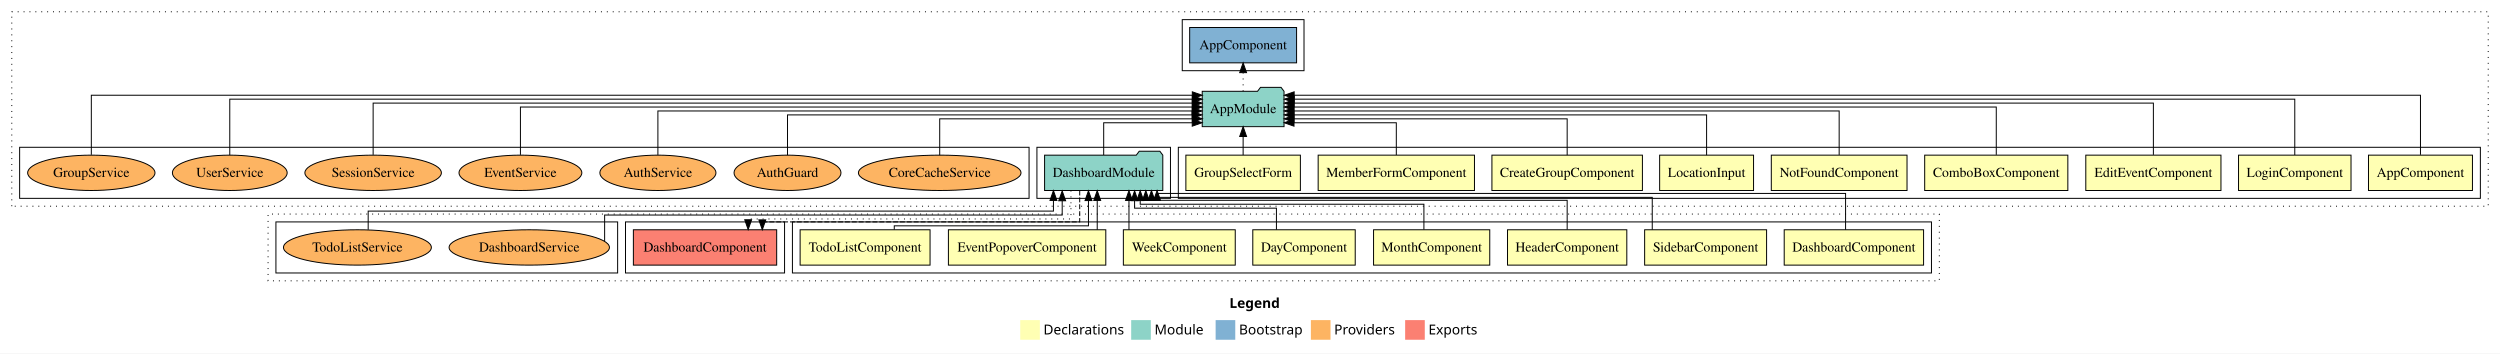
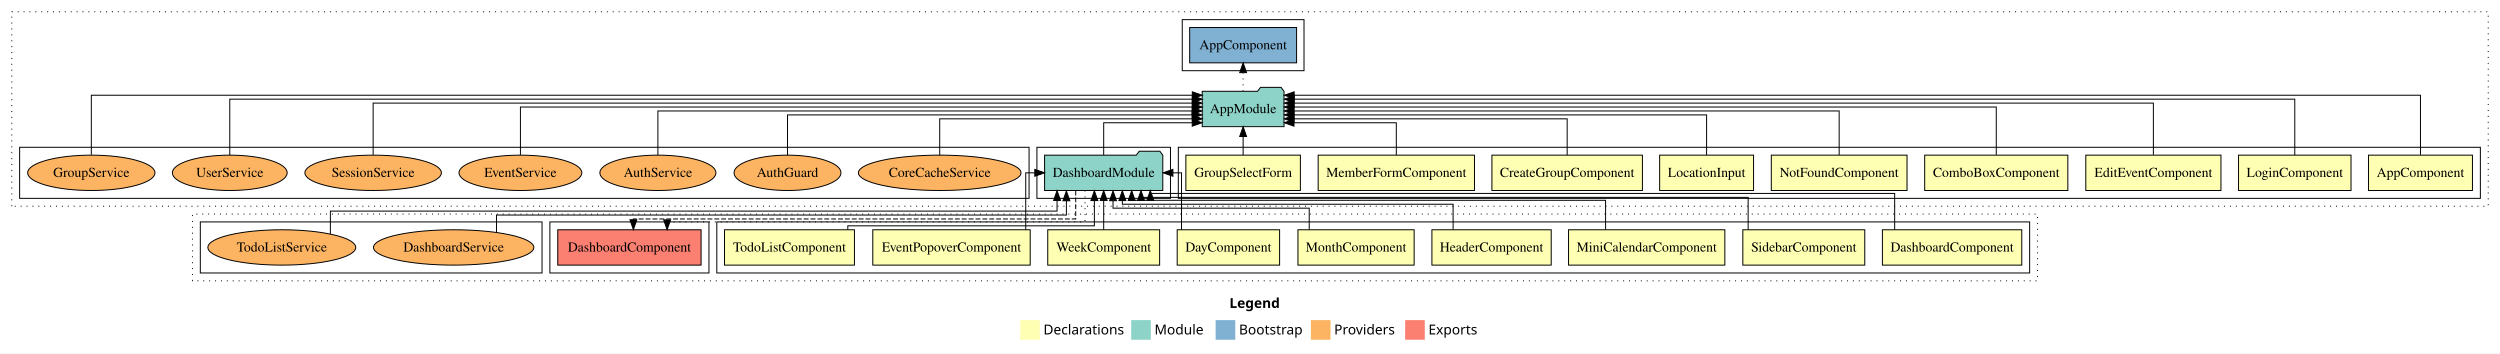
<svg xmlns="http://www.w3.org/2000/svg" width="2546pt" height="360pt" viewBox="0.00 0.00 2546.00 360.00">
  <g id="graph0" class="graph" transform="scale(1 1) rotate(0) translate(4 356)">
    <polygon fill="#ffffff" stroke="transparent" points="-4,4 -4,-356 2542,-356 2542,4 -4,4" />
    <text text-anchor="start" x="1248.009" y="-42.4" font-family="sans-serif" font-weight="bold" font-size="14.00" fill="#000000">Legend</text>
    <polygon fill="#ffffb3" stroke="transparent" points="1035,-10 1035,-30 1055,-30 1055,-10 1035,-10" />
    <text text-anchor="start" x="1058.629" y="-15.4" font-family="sans-serif" font-size="14.00" fill="#000000">  Declarations</text>
    <polygon fill="#8dd3c7" stroke="transparent" points="1148,-10 1148,-30 1168,-30 1168,-10 1148,-10" />
    <text text-anchor="start" x="1171.725" y="-15.4" font-family="sans-serif" font-size="14.00" fill="#000000">  Module</text>
    <polygon fill="#80b1d3" stroke="transparent" points="1234,-10 1234,-30 1254,-30 1254,-10 1234,-10" />
    <text text-anchor="start" x="1257.781" y="-15.4" font-family="sans-serif" font-size="14.00" fill="#000000">  Bootstrap</text>
    <polygon fill="#fdb462" stroke="transparent" points="1331,-10 1331,-30 1351,-30 1351,-10 1331,-10" />
    <text text-anchor="start" x="1354.673" y="-15.4" font-family="sans-serif" font-size="14.00" fill="#000000">  Providers</text>
    <polygon fill="#fb8072" stroke="transparent" points="1427,-10 1427,-30 1447,-30 1447,-10 1427,-10" />
    <text text-anchor="start" x="1450.726" y="-15.4" font-family="sans-serif" font-size="14.00" fill="#000000">  Exports</text>
    <g id="clust1" class="cluster">
      <polygon fill="none" stroke="#000000" stroke-dasharray="1,5" points="8,-146 8,-344 2530,-344 2530,-146 8,-146" />
    </g>
    <g id="clust2" class="cluster">
      <polygon fill="none" stroke="#000000" points="1196,-154 1196,-206 2522,-206 2522,-154 1196,-154" />
    </g>
    <g id="clust12" class="cluster">
      <polygon fill="none" stroke="#000000" points="1052,-154 1052,-206 1188,-206 1188,-154 1052,-154" />
    </g>
    <g id="clust14" class="cluster">
      <polygon fill="none" stroke="#000000" points="1200,-284 1200,-336 1324,-336 1324,-284 1200,-284" />
    </g>
    <g id="clust15" class="cluster">
      <polygon fill="none" stroke="#000000" points="16,-154 16,-206 1044,-206 1044,-154 16,-154" />
    </g>
    <g id="clust16" class="cluster">
-       <polygon fill="none" stroke="#000000" stroke-dasharray="1,5" points="269,-70 269,-138 1971,-138 1971,-70 269,-70" />
+       <polygon fill="none" stroke="#000000" stroke-dasharray="1,5" points="192,-70 192,-138 2071,-138 2071,-70 192,-70" />
    </g>
    <g id="clust17" class="cluster">
-       <polygon fill="none" stroke="#000000" points="803,-78 803,-130 1963,-130 1963,-78 803,-78" />
-     </g>
-     <g id="clust27" class="cluster">
-       <polygon fill="none" stroke="#000000" points="633,-78 633,-130 795,-130 795,-78 633,-78" />
-     </g>
-     <g id="clust29" class="cluster">
-       <polygon fill="none" stroke="#000000" points="277,-78 277,-130 625,-130 625,-78 277,-78" />
+       <polygon fill="none" stroke="#000000" points="726,-78 726,-130 2063,-130 2063,-78 726,-78" />
+     </g>
+     <g id="clust28" class="cluster">
+       <polygon fill="none" stroke="#000000" points="556,-78 556,-130 718,-130 718,-78 556,-78" />
+     </g>
+     <g id="clust30" class="cluster">
+       <polygon fill="none" stroke="#000000" points="200,-78 200,-130 548,-130 548,-78 200,-78" />
    </g>
    <g id="node1" class="node">
      <polygon fill="#ffffb3" stroke="#000000" points="2513.94,-198 2408.06,-198 2408.06,-162 2513.94,-162 2513.94,-198" />
      <text text-anchor="middle" x="2461" y="-175.8" font-family="Times,serif" font-size="14.00" fill="#000000">AppComponent</text>
    </g>
    <g id="node10" class="node">
      <polygon fill="#8dd3c7" stroke="#000000" points="1303.657,-263 1300.657,-267 1279.657,-267 1276.657,-263 1220.343,-263 1220.343,-227 1303.657,-227 1303.657,-263" />
      <text text-anchor="middle" x="1262" y="-240.8" font-family="Times,serif" font-size="14.00" fill="#000000">AppModule</text>
    </g>
    <g id="edge1" class="edge">
      <path fill="none" stroke="#000000" d="M2461,-198.323C2461,-221.66 2461,-259 2461,-259 2461,-259 1313.97,-259 1313.97,-259" />
      <polygon fill="#000000" stroke="#000000" points="1313.97,-255.5 1303.97,-259 1313.97,-262.5 1313.97,-255.5" />
    </g>
    <g id="node2" class="node">
      <polygon fill="#ffffb3" stroke="#000000" points="2390.276,-198 2275.724,-198 2275.724,-162 2390.276,-162 2390.276,-198" />
      <text text-anchor="middle" x="2333" y="-175.8" font-family="Times,serif" font-size="14.00" fill="#000000">LoginComponent</text>
    </g>
    <g id="edge2" class="edge">
      <path fill="none" stroke="#000000" d="M2333,-198.155C2333,-220.352 2333,-255 2333,-255 2333,-255 1313.985,-255 1313.985,-255" />
      <polygon fill="#000000" stroke="#000000" points="1313.985,-251.5 1303.985,-255 1313.984,-258.5 1313.985,-251.5" />
    </g>
    <g id="node3" class="node">
      <polygon fill="#ffffb3" stroke="#000000" points="2257.824,-198 2120.176,-198 2120.176,-162 2257.824,-162 2257.824,-198" />
      <text text-anchor="middle" x="2189" y="-175.8" font-family="Times,serif" font-size="14.00" fill="#000000">EditEventComponent</text>
    </g>
    <g id="edge3" class="edge">
      <path fill="none" stroke="#000000" d="M2189,-198.284C2189,-219.321 2189,-251 2189,-251 2189,-251 1313.936,-251 1313.936,-251" />
      <polygon fill="#000000" stroke="#000000" points="1313.936,-247.5 1303.936,-251 1313.936,-254.5 1313.936,-247.5" />
    </g>
    <g id="node4" class="node">
      <polygon fill="#ffffb3" stroke="#000000" points="2101.896,-198 1956.104,-198 1956.104,-162 2101.896,-162 2101.896,-198" />
      <text text-anchor="middle" x="2029" y="-175.8" font-family="Times,serif" font-size="14.00" fill="#000000">ComboBoxComponent</text>
    </g>
    <g id="edge4" class="edge">
      <path fill="none" stroke="#000000" d="M2029,-198.308C2029,-218.145 2029,-247 2029,-247 2029,-247 1313.782,-247 1313.782,-247" />
      <polygon fill="#000000" stroke="#000000" points="1313.782,-243.5 1303.782,-247 1313.782,-250.5 1313.782,-243.5" />
    </g>
    <g id="node5" class="node">
      <polygon fill="#ffffb3" stroke="#000000" points="1938.112,-198 1799.888,-198 1799.888,-162 1938.112,-162 1938.112,-198" />
      <text text-anchor="middle" x="1869" y="-175.8" font-family="Times,serif" font-size="14.00" fill="#000000">NotFoundComponent</text>
    </g>
    <g id="edge5" class="edge">
      <path fill="none" stroke="#000000" d="M1869,-198.222C1869,-216.828 1869,-243 1869,-243 1869,-243 1313.722,-243 1313.722,-243" />
      <polygon fill="#000000" stroke="#000000" points="1313.722,-239.5 1303.722,-243 1313.722,-246.5 1313.722,-239.5" />
    </g>
    <g id="node6" class="node">
      <polygon fill="#ffffb3" stroke="#000000" points="1781.815,-198 1686.185,-198 1686.185,-162 1781.815,-162 1781.815,-198" />
      <text text-anchor="middle" x="1734" y="-175.8" font-family="Times,serif" font-size="14.00" fill="#000000">LocationInput</text>
    </g>
    <g id="edge6" class="edge">
      <path fill="none" stroke="#000000" d="M1734,-198.023C1734,-215.373 1734,-239 1734,-239 1734,-239 1313.887,-239 1313.887,-239" />
      <polygon fill="#000000" stroke="#000000" points="1313.887,-235.5 1303.887,-239 1313.887,-242.5 1313.887,-235.5" />
    </g>
    <g id="node7" class="node">
      <polygon fill="#ffffb3" stroke="#000000" points="1668.632,-198 1515.368,-198 1515.368,-162 1668.632,-162 1668.632,-198" />
      <text text-anchor="middle" x="1592" y="-175.8" font-family="Times,serif" font-size="14.00" fill="#000000">CreateGroupComponent</text>
    </g>
    <g id="edge7" class="edge">
      <path fill="none" stroke="#000000" d="M1592,-198.009C1592,-214.049 1592,-235 1592,-235 1592,-235 1313.795,-235 1313.795,-235" />
      <polygon fill="#000000" stroke="#000000" points="1313.795,-231.5 1303.795,-235 1313.795,-238.5 1313.795,-231.5" />
    </g>
    <g id="node8" class="node">
      <polygon fill="#ffffb3" stroke="#000000" points="1497.591,-198 1338.409,-198 1338.409,-162 1497.591,-162 1497.591,-198" />
      <text text-anchor="middle" x="1418" y="-175.8" font-family="Times,serif" font-size="14.00" fill="#000000">MemberFormComponent</text>
    </g>
    <g id="edge8" class="edge">
      <path fill="none" stroke="#000000" d="M1418,-198.124C1418,-212.783 1418,-231 1418,-231 1418,-231 1313.805,-231 1313.805,-231" />
      <polygon fill="#000000" stroke="#000000" points="1313.805,-227.5 1303.805,-231 1313.805,-234.5 1313.805,-227.5" />
    </g>
    <g id="node9" class="node">
      <polygon fill="#ffffb3" stroke="#000000" points="1320.309,-198 1203.691,-198 1203.691,-162 1320.309,-162 1320.309,-198" />
      <text text-anchor="middle" x="1262" y="-175.8" font-family="Times,serif" font-size="14.00" fill="#000000">GroupSelectForm</text>
    </g>
    <g id="edge9" class="edge">
      <path fill="none" stroke="#000000" d="M1262,-198.106C1262,-198.106 1262,-216.991 1262,-216.991" />
      <polygon fill="#000000" stroke="#000000" points="1258.5,-216.991 1262,-226.991 1265.5,-216.991 1258.5,-216.991" />
    </g>
    <g id="node12" class="node">
      <polygon fill="#80b1d3" stroke="#000000" points="1316.439,-328 1207.561,-328 1207.561,-292 1316.439,-292 1316.439,-328" />
      <text text-anchor="middle" x="1262" y="-305.8" font-family="Times,serif" font-size="14.00" fill="#000000">AppComponent </text>
    </g>
    <g id="edge11" class="edge">
      <path fill="none" stroke="#000000" stroke-dasharray="1,5" d="M1262,-263.106C1262,-263.106 1262,-281.991 1262,-281.991" />
      <polygon fill="#000000" stroke="#000000" points="1258.5,-281.991 1262,-291.991 1265.5,-281.991 1258.5,-281.991" />
    </g>
    <g id="node11" class="node">
      <polygon fill="#8dd3c7" stroke="#000000" points="1180.191,-198 1177.191,-202 1156.191,-202 1153.191,-198 1059.809,-198 1059.809,-162 1180.191,-162 1180.191,-198" />
      <text text-anchor="middle" x="1120" y="-175.8" font-family="Times,serif" font-size="14.00" fill="#000000">DashboardModule</text>
    </g>
    <g id="edge10" class="edge">
      <path fill="none" stroke="#000000" d="M1120,-198.124C1120,-212.783 1120,-231 1120,-231 1120,-231 1210.163,-231 1210.163,-231" />
      <polygon fill="#000000" stroke="#000000" points="1210.163,-234.5 1220.163,-231 1210.163,-227.5 1210.163,-234.5" />
    </g>
-     <g id="node28" class="node">
-       <polygon fill="#fb8072" stroke="#000000" points="786.974,-122 641.026,-122 641.026,-86 786.974,-86 786.974,-122" />
-       <text text-anchor="middle" x="714" y="-99.8" font-family="Times,serif" font-size="14.00" fill="#000000">DashboardComponent </text>
-     </g>
-     <g id="edge27" class="edge">
-       <path fill="none" stroke="#000000" stroke-dasharray="5,2" d="M1095.573,-161.949C1095.573,-147.627 1095.573,-130 1095.573,-130 1095.573,-130 772.332,-130 772.332,-130 772.332,-130 772.332,-129.206 772.332,-129.206" />
-       <polygon fill="#000000" stroke="#000000" points="775.832,-132.058 772.332,-122.058 768.832,-132.058 775.832,-132.058" />
+     <g id="node29" class="node">
+       <polygon fill="#fb8072" stroke="#000000" points="709.974,-122 564.026,-122 564.026,-86 709.974,-86 709.974,-122" />
+       <text text-anchor="middle" x="637" y="-99.8" font-family="Times,serif" font-size="14.00" fill="#000000">DashboardComponent </text>
    </g>
    <g id="edge28" class="edge">
-       <path fill="none" stroke="#000000" stroke-dasharray="1,5" d="M1086.656,-161.963C1086.656,-148.709 1086.656,-133 1086.656,-133 1086.656,-133 757.927,-133 757.927,-133 757.927,-133 757.927,-131.92 757.927,-131.92" />
-       <polygon fill="#000000" stroke="#000000" points="761.427,-132.201 757.927,-122.201 754.427,-132.202 761.427,-132.201" />
+       <path fill="none" stroke="#000000" stroke-dasharray="5,2" d="M1091.506,-161.963C1091.506,-148.709 1091.506,-133 1091.506,-133 1091.506,-133 641.043,-133 641.043,-133 641.043,-133 641.043,-131.92 641.043,-131.92" />
+       <polygon fill="#000000" stroke="#000000" points="644.543,-132.201 641.043,-122.201 637.543,-132.202 644.543,-132.201" />
+     </g>
+     <g id="edge29" class="edge">
+       <path fill="none" stroke="#000000" stroke-dasharray="1,5" d="M1101.004,-161.949C1101.004,-147.627 1101.004,-130 1101.004,-130 1101.004,-130 675.39,-130 675.39,-130 675.39,-130 675.39,-129.206 675.39,-129.206" />
+       <polygon fill="#000000" stroke="#000000" points="678.89,-132.058 675.39,-122.058 671.89,-132.058 678.89,-132.058" />
    </g>
    <g id="node13" class="node">
      <ellipse fill="#fdb462" stroke="#000000" cx="953" cy="-180" rx="82.782" ry="18" />
      <text text-anchor="middle" x="953" y="-175.8" font-family="Times,serif" font-size="14.00" fill="#000000">CoreCacheService</text>
    </g>
    <g id="edge12" class="edge">
      <path fill="none" stroke="#000000" d="M953,-198.009C953,-214.049 953,-235 953,-235 953,-235 1210.327,-235 1210.327,-235" />
      <polygon fill="#000000" stroke="#000000" points="1210.327,-238.5 1220.327,-235 1210.327,-231.5 1210.327,-238.5" />
    </g>
    <g id="node14" class="node">
      <ellipse fill="#fdb462" stroke="#000000" cx="798" cy="-180" rx="54.457" ry="18" />
      <text text-anchor="middle" x="798" y="-175.8" font-family="Times,serif" font-size="14.00" fill="#000000">AuthGuard</text>
    </g>
    <g id="edge13" class="edge">
      <path fill="none" stroke="#000000" d="M798,-198.023C798,-215.373 798,-239 798,-239 798,-239 1210.005,-239 1210.005,-239" />
      <polygon fill="#000000" stroke="#000000" points="1210.005,-242.5 1220.005,-239 1210.005,-235.5 1210.005,-242.5" />
    </g>
    <g id="node15" class="node">
      <ellipse fill="#fdb462" stroke="#000000" cx="666" cy="-180" rx="59.108" ry="18" />
      <text text-anchor="middle" x="666" y="-175.8" font-family="Times,serif" font-size="14.00" fill="#000000">AuthService</text>
    </g>
    <g id="edge14" class="edge">
      <path fill="none" stroke="#000000" d="M666,-198.222C666,-216.828 666,-243 666,-243 666,-243 1210.09,-243 1210.09,-243" />
      <polygon fill="#000000" stroke="#000000" points="1210.091,-246.5 1220.09,-243 1210.09,-239.5 1210.091,-246.5" />
    </g>
    <g id="node16" class="node">
      <ellipse fill="#fdb462" stroke="#000000" cx="526" cy="-180" rx="62.537" ry="18" />
      <text text-anchor="middle" x="526" y="-175.8" font-family="Times,serif" font-size="14.00" fill="#000000">EventService</text>
    </g>
    <g id="edge15" class="edge">
      <path fill="none" stroke="#000000" d="M526,-198.308C526,-218.145 526,-247 526,-247 526,-247 1210.321,-247 1210.321,-247" />
      <polygon fill="#000000" stroke="#000000" points="1210.321,-250.5 1220.321,-247 1210.321,-243.5 1210.321,-250.5" />
    </g>
    <g id="node17" class="node">
      <ellipse fill="#fdb462" stroke="#000000" cx="376" cy="-180" rx="69.497" ry="18" />
      <text text-anchor="middle" x="376" y="-175.8" font-family="Times,serif" font-size="14.00" fill="#000000">SessionService</text>
    </g>
    <g id="edge16" class="edge">
      <path fill="none" stroke="#000000" d="M376,-198.284C376,-219.321 376,-251 376,-251 376,-251 1210.159,-251 1210.159,-251" />
      <polygon fill="#000000" stroke="#000000" points="1210.159,-254.5 1220.159,-251 1210.159,-247.5 1210.159,-254.5" />
    </g>
    <g id="node18" class="node">
      <ellipse fill="#fdb462" stroke="#000000" cx="230" cy="-180" rx="58.441" ry="18" />
      <text text-anchor="middle" x="230" y="-175.8" font-family="Times,serif" font-size="14.00" fill="#000000">UserService</text>
    </g>
    <g id="edge17" class="edge">
      <path fill="none" stroke="#000000" d="M230,-198.155C230,-220.352 230,-255 230,-255 230,-255 1210.266,-255 1210.266,-255" />
      <polygon fill="#000000" stroke="#000000" points="1210.266,-258.5 1220.266,-255 1210.266,-251.5 1210.266,-258.5" />
    </g>
    <g id="node19" class="node">
      <ellipse fill="#fdb462" stroke="#000000" cx="89" cy="-180" rx="64.827" ry="18" />
      <text text-anchor="middle" x="89" y="-175.8" font-family="Times,serif" font-size="14.00" fill="#000000">GroupService</text>
    </g>
    <g id="edge18" class="edge">
      <path fill="none" stroke="#000000" d="M89,-198.323C89,-221.66 89,-259 89,-259 89,-259 1210.252,-259 1210.252,-259" />
      <polygon fill="#000000" stroke="#000000" points="1210.252,-262.5 1220.252,-259 1210.252,-255.5 1210.252,-262.5" />
    </g>
    <g id="node20" class="node">
-       <polygon fill="#ffffb3" stroke="#000000" points="1954.973,-122 1813.027,-122 1813.027,-86 1954.973,-86 1954.973,-122" />
-       <text text-anchor="middle" x="1884" y="-99.8" font-family="Times,serif" font-size="14.00" fill="#000000">DashboardComponent</text>
+       <polygon fill="#ffffb3" stroke="#000000" points="2054.973,-122 1913.027,-122 1913.027,-86 2054.973,-86 2054.973,-122" />
+       <text text-anchor="middle" x="1984" y="-99.8" font-family="Times,serif" font-size="14.00" fill="#000000">DashboardComponent</text>
    </g>
    <g id="edge19" class="edge">
-       <path fill="none" stroke="#000000" d="M1875.535,-122.009C1875.535,-138.049 1875.535,-159 1875.535,-159 1875.535,-159 1174.369,-159 1174.369,-159 1174.369,-159 1174.369,-159.292 1174.369,-159.292" />
-       <polygon fill="#000000" stroke="#000000" points="1170.87,-151.92 1174.369,-161.92 1177.87,-151.92 1170.87,-151.92" />
+       <path fill="none" stroke="#000000" d="M1925.535,-122.009C1925.535,-138.049 1925.535,-159 1925.535,-159 1925.535,-159 1167.49,-159 1167.49,-159 1167.49,-159 1167.49,-159.292 1167.49,-159.292" />
+       <polygon fill="#000000" stroke="#000000" points="1163.991,-151.92 1167.49,-161.92 1170.991,-151.92 1163.991,-151.92" />
    </g>
    <g id="node21" class="node">
-       <polygon fill="#ffffb3" stroke="#000000" points="1795.095,-122 1670.905,-122 1670.905,-86 1795.095,-86 1795.095,-122" />
-       <text text-anchor="middle" x="1733" y="-99.8" font-family="Times,serif" font-size="14.00" fill="#000000">SidebarComponent</text>
+       <polygon fill="#ffffb3" stroke="#000000" points="1895.095,-122 1770.905,-122 1770.905,-86 1895.095,-86 1895.095,-122" />
+       <text text-anchor="middle" x="1833" y="-99.8" font-family="Times,serif" font-size="14.00" fill="#000000">SidebarComponent</text>
    </g>
    <g id="edge20" class="edge">
-       <path fill="none" stroke="#000000" d="M1678.648,-122.124C1678.648,-136.783 1678.648,-155 1678.648,-155 1678.648,-155 1168.643,-155 1168.643,-155 1168.643,-155 1168.643,-155.683 1168.643,-155.683" />
-       <polygon fill="#000000" stroke="#000000" points="1165.143,-151.831 1168.643,-161.831 1172.143,-151.831 1165.143,-151.831" />
+       <path fill="none" stroke="#000000" d="M1776.305,-122.124C1776.305,-136.783 1776.305,-155 1776.305,-155 1776.305,-155 1157.992,-155 1157.992,-155 1157.992,-155 1157.992,-155.683 1157.992,-155.683" />
+       <polygon fill="#000000" stroke="#000000" points="1154.492,-151.831 1157.992,-161.831 1161.492,-151.831 1154.492,-151.831" />
    </g>
    <g id="node22" class="node">
-       <polygon fill="#ffffb3" stroke="#000000" points="1652.744,-122 1531.256,-122 1531.256,-86 1652.744,-86 1652.744,-122" />
-       <text text-anchor="middle" x="1592" y="-99.8" font-family="Times,serif" font-size="14.00" fill="#000000">HeaderComponent</text>
+       <polygon fill="#ffffb3" stroke="#000000" points="1752.59,-122 1593.41,-122 1593.41,-86 1752.59,-86 1752.59,-122" />
+       <text text-anchor="middle" x="1673" y="-99.8" font-family="Times,serif" font-size="14.00" fill="#000000">MiniCalendarComponent</text>
    </g>
    <g id="edge21" class="edge">
-       <path fill="none" stroke="#000000" d="M1592,-122.147C1592,-135.739 1592,-152 1592,-152 1592,-152 1162.917,-152 1162.917,-152 1162.917,-152 1162.917,-152.979 1162.917,-152.979" />
-       <polygon fill="#000000" stroke="#000000" points="1159.417,-151.793 1162.917,-161.793 1166.417,-151.793 1159.417,-151.793" />
+       <path fill="none" stroke="#000000" d="M1631.135,-122.147C1631.135,-135.739 1631.135,-152 1631.135,-152 1631.135,-152 1148.494,-152 1148.494,-152 1148.494,-152 1148.494,-152.979 1148.494,-152.979" />
+       <polygon fill="#000000" stroke="#000000" points="1144.994,-151.793 1148.494,-161.793 1151.994,-151.793 1144.994,-151.793" />
    </g>
    <g id="node23" class="node">
-       <polygon fill="#ffffb3" stroke="#000000" points="1513.168,-122 1394.832,-122 1394.832,-86 1513.168,-86 1513.168,-122" />
-       <text text-anchor="middle" x="1454" y="-99.8" font-family="Times,serif" font-size="14.00" fill="#000000">MonthComponent</text>
+       <polygon fill="#ffffb3" stroke="#000000" points="1575.744,-122 1454.256,-122 1454.256,-86 1575.744,-86 1575.744,-122" />
+       <text text-anchor="middle" x="1515" y="-99.8" font-family="Times,serif" font-size="14.00" fill="#000000">HeaderComponent</text>
    </g>
    <g id="edge22" class="edge">
-       <path fill="none" stroke="#000000" d="M1446.106,-122.15C1446.106,-134.271 1446.106,-148 1446.106,-148 1446.106,-148 1157.19,-148 1157.19,-148 1157.19,-148 1157.19,-151.757 1157.19,-151.757" />
-       <polygon fill="#000000" stroke="#000000" points="1153.691,-151.757 1157.19,-161.757 1160.691,-151.757 1153.691,-151.757" />
+       <path fill="none" stroke="#000000" d="M1475.837,-122.15C1475.837,-134.271 1475.837,-148 1475.837,-148 1475.837,-148 1138.996,-148 1138.996,-148 1138.996,-148 1138.996,-151.757 1138.996,-151.757" />
+       <polygon fill="#000000" stroke="#000000" points="1135.496,-151.757 1138.996,-161.757 1142.496,-151.757 1135.496,-151.757" />
    </g>
    <g id="node24" class="node">
-       <polygon fill="#ffffb3" stroke="#000000" points="1376.154,-122 1271.846,-122 1271.846,-86 1376.154,-86 1376.154,-122" />
-       <text text-anchor="middle" x="1324" y="-99.8" font-family="Times,serif" font-size="14.00" fill="#000000">DayComponent</text>
+       <polygon fill="#ffffb3" stroke="#000000" points="1436.168,-122 1317.832,-122 1317.832,-86 1436.168,-86 1436.168,-122" />
+       <text text-anchor="middle" x="1377" y="-99.8" font-family="Times,serif" font-size="14.00" fill="#000000">MonthComponent</text>
    </g>
    <g id="edge23" class="edge">
-       <path fill="none" stroke="#000000" d="M1295.914,-122.127C1295.914,-132.711 1295.914,-144 1295.914,-144 1295.914,-144 1151.464,-144 1151.464,-144 1151.464,-144 1151.464,-151.578 1151.464,-151.578" />
-       <polygon fill="#000000" stroke="#000000" points="1147.964,-151.578 1151.464,-161.578 1154.964,-151.578 1147.964,-151.578" />
+       <path fill="none" stroke="#000000" d="M1329.304,-122.127C1329.304,-132.711 1329.304,-144 1329.304,-144 1329.304,-144 1129.498,-144 1129.498,-144 1129.498,-144 1129.498,-151.578 1129.498,-151.578" />
+       <polygon fill="#000000" stroke="#000000" points="1125.998,-151.578 1129.498,-161.578 1132.998,-151.578 1125.998,-151.578" />
    </g>
    <g id="node25" class="node">
-       <polygon fill="#ffffb3" stroke="#000000" points="1253.976,-122 1140.024,-122 1140.024,-86 1253.976,-86 1253.976,-122" />
-       <text text-anchor="middle" x="1197" y="-99.8" font-family="Times,serif" font-size="14.00" fill="#000000">WeekComponent</text>
+       <polygon fill="#ffffb3" stroke="#000000" points="1299.154,-122 1194.846,-122 1194.846,-86 1299.154,-86 1299.154,-122" />
+       <text text-anchor="middle" x="1247" y="-99.8" font-family="Times,serif" font-size="14.00" fill="#000000">DayComponent</text>
    </g>
    <g id="edge24" class="edge">
-       <path fill="none" stroke="#000000" d="M1145.738,-122.011C1145.738,-122.011 1145.738,-151.855 1145.738,-151.855" />
-       <polygon fill="#000000" stroke="#000000" points="1142.238,-151.855 1145.738,-161.855 1149.238,-151.855 1142.238,-151.855" />
+       <path fill="none" stroke="#000000" d="M1199.259,-122.011C1199.259,-144.485 1199.259,-180 1199.259,-180 1199.259,-180 1190.476,-180 1190.476,-180" />
+       <polygon fill="#000000" stroke="#000000" points="1190.476,-176.5 1180.476,-180 1190.476,-183.5 1190.476,-176.5" />
    </g>
    <g id="node26" class="node">
-       <polygon fill="#ffffb3" stroke="#000000" points="1122.148,-122 961.852,-122 961.852,-86 1122.148,-86 1122.148,-122" />
-       <text text-anchor="middle" x="1042" y="-99.8" font-family="Times,serif" font-size="14.00" fill="#000000">EventPopoverComponent</text>
+       <polygon fill="#ffffb3" stroke="#000000" points="1176.976,-122 1063.024,-122 1063.024,-86 1176.976,-86 1176.976,-122" />
+       <text text-anchor="middle" x="1120" y="-99.8" font-family="Times,serif" font-size="14.00" fill="#000000">WeekComponent</text>
    </g>
    <g id="edge25" class="edge">
-       <path fill="none" stroke="#000000" d="M1113.407,-122.011C1113.407,-122.011 1113.407,-151.855 1113.407,-151.855" />
-       <polygon fill="#000000" stroke="#000000" points="1109.907,-151.855 1113.407,-161.855 1116.907,-151.855 1109.907,-151.855" />
+       <path fill="none" stroke="#000000" d="M1120,-122.011C1120,-122.011 1120,-151.855 1120,-151.855" />
+       <polygon fill="#000000" stroke="#000000" points="1116.5,-151.855 1120,-161.855 1123.5,-151.855 1116.5,-151.855" />
    </g>
    <g id="node27" class="node">
-       <polygon fill="#ffffb3" stroke="#000000" points="943.164,-122 810.836,-122 810.836,-86 943.164,-86 943.164,-122" />
-       <text text-anchor="middle" x="877" y="-99.8" font-family="Times,serif" font-size="14.00" fill="#000000">TodoListComponent</text>
+       <polygon fill="#ffffb3" stroke="#000000" points="1045.148,-122 884.852,-122 884.852,-86 1045.148,-86 1045.148,-122" />
+       <text text-anchor="middle" x="965" y="-99.8" font-family="Times,serif" font-size="14.00" fill="#000000">EventPopoverComponent</text>
    </g>
    <g id="edge26" class="edge">
-       <path fill="none" stroke="#000000" d="M906.72,-122.168C906.72,-124.448 906.72,-126 906.72,-126 906.72,-126 1104.49,-126 1104.49,-126 1104.49,-126 1104.49,-151.718 1104.49,-151.718" />
-       <polygon fill="#000000" stroke="#000000" points="1100.99,-151.718 1104.49,-161.718 1107.99,-151.718 1100.99,-151.718" />
-     </g>
-     <g id="node29" class="node">
-       <ellipse fill="#fdb462" stroke="#000000" cx="535" cy="-104" rx="81.642" ry="18" />
-       <text text-anchor="middle" x="535" y="-99.8" font-family="Times,serif" font-size="14.00" fill="#000000">DashboardService</text>
-     </g>
-     <g id="edge29" class="edge">
-       <path fill="none" stroke="#000000" d="M611.759,-110.363C611.759,-119.952 611.759,-137 611.759,-137 611.759,-137 1077.739,-137 1077.739,-137 1077.739,-137 1077.739,-151.515 1077.739,-151.515" />
-       <polygon fill="#000000" stroke="#000000" points="1074.239,-151.514 1077.739,-161.515 1081.239,-151.515 1074.239,-151.514" />
+       <path fill="none" stroke="#000000" d="M1040.608,-122.011C1040.608,-144.485 1040.608,-180 1040.608,-180 1040.608,-180 1049.826,-180 1049.826,-180" />
+       <polygon fill="#000000" stroke="#000000" points="1049.826,-183.5 1059.826,-180 1049.826,-176.5 1049.826,-183.5" />
+     </g>
+     <g id="node28" class="node">
+       <polygon fill="#ffffb3" stroke="#000000" points="866.164,-122 733.836,-122 733.836,-86 866.164,-86 866.164,-122" />
+       <text text-anchor="middle" x="800" y="-99.8" font-family="Times,serif" font-size="14.00" fill="#000000">TodoListComponent</text>
+     </g>
+     <g id="edge27" class="edge">
+       <path fill="none" stroke="#000000" d="M859.405,-122.168C859.405,-124.448 859.405,-126 859.405,-126 859.405,-126 1110.502,-126 1110.502,-126 1110.502,-126 1110.502,-151.718 1110.502,-151.718" />
+       <polygon fill="#000000" stroke="#000000" points="1107.002,-151.718 1110.502,-161.718 1114.002,-151.718 1107.002,-151.718" />
    </g>
    <g id="node30" class="node">
-       <ellipse fill="#fdb462" stroke="#000000" cx="360" cy="-104" rx="75.298" ry="18" />
-       <text text-anchor="middle" x="360" y="-99.8" font-family="Times,serif" font-size="14.00" fill="#000000">TodoListService</text>
+       <ellipse fill="#fdb462" stroke="#000000" cx="458" cy="-104" rx="81.642" ry="18" />
+       <text text-anchor="middle" x="458" y="-99.8" font-family="Times,serif" font-size="14.00" fill="#000000">DashboardService</text>
    </g>
    <g id="edge30" class="edge">
-       <path fill="none" stroke="#000000" d="M370.95,-122.066C370.95,-131.459 370.95,-141 370.95,-141 370.95,-141 1068.822,-141 1068.822,-141 1068.822,-141 1068.822,-151.87 1068.822,-151.87" />
-       <polygon fill="#000000" stroke="#000000" points="1065.322,-151.87 1068.822,-161.87 1072.322,-151.87 1065.322,-151.87" />
+       <path fill="none" stroke="#000000" d="M501.651,-119.341C501.651,-127.958 501.651,-137 501.651,-137 501.651,-137 1082.008,-137 1082.008,-137 1082.008,-137 1082.008,-151.515 1082.008,-151.515" />
+       <polygon fill="#000000" stroke="#000000" points="1078.508,-151.514 1082.008,-161.515 1085.508,-151.515 1078.508,-151.514" />
+     </g>
+     <g id="node31" class="node">
+       <ellipse fill="#fdb462" stroke="#000000" cx="283" cy="-104" rx="75.298" ry="18" />
+       <text text-anchor="middle" x="283" y="-99.8" font-family="Times,serif" font-size="14.00" fill="#000000">TodoListService</text>
+     </g>
+     <g id="edge31" class="edge">
+       <path fill="none" stroke="#000000" d="M332.45,-117.777C332.45,-128.297 332.45,-141 332.45,-141 332.45,-141 1072.51,-141 1072.51,-141 1072.51,-141 1072.51,-151.87 1072.51,-151.87" />
+       <polygon fill="#000000" stroke="#000000" points="1069.01,-151.87 1072.51,-161.87 1076.01,-151.87 1069.01,-151.87" />
    </g>
  </g>
</svg>
